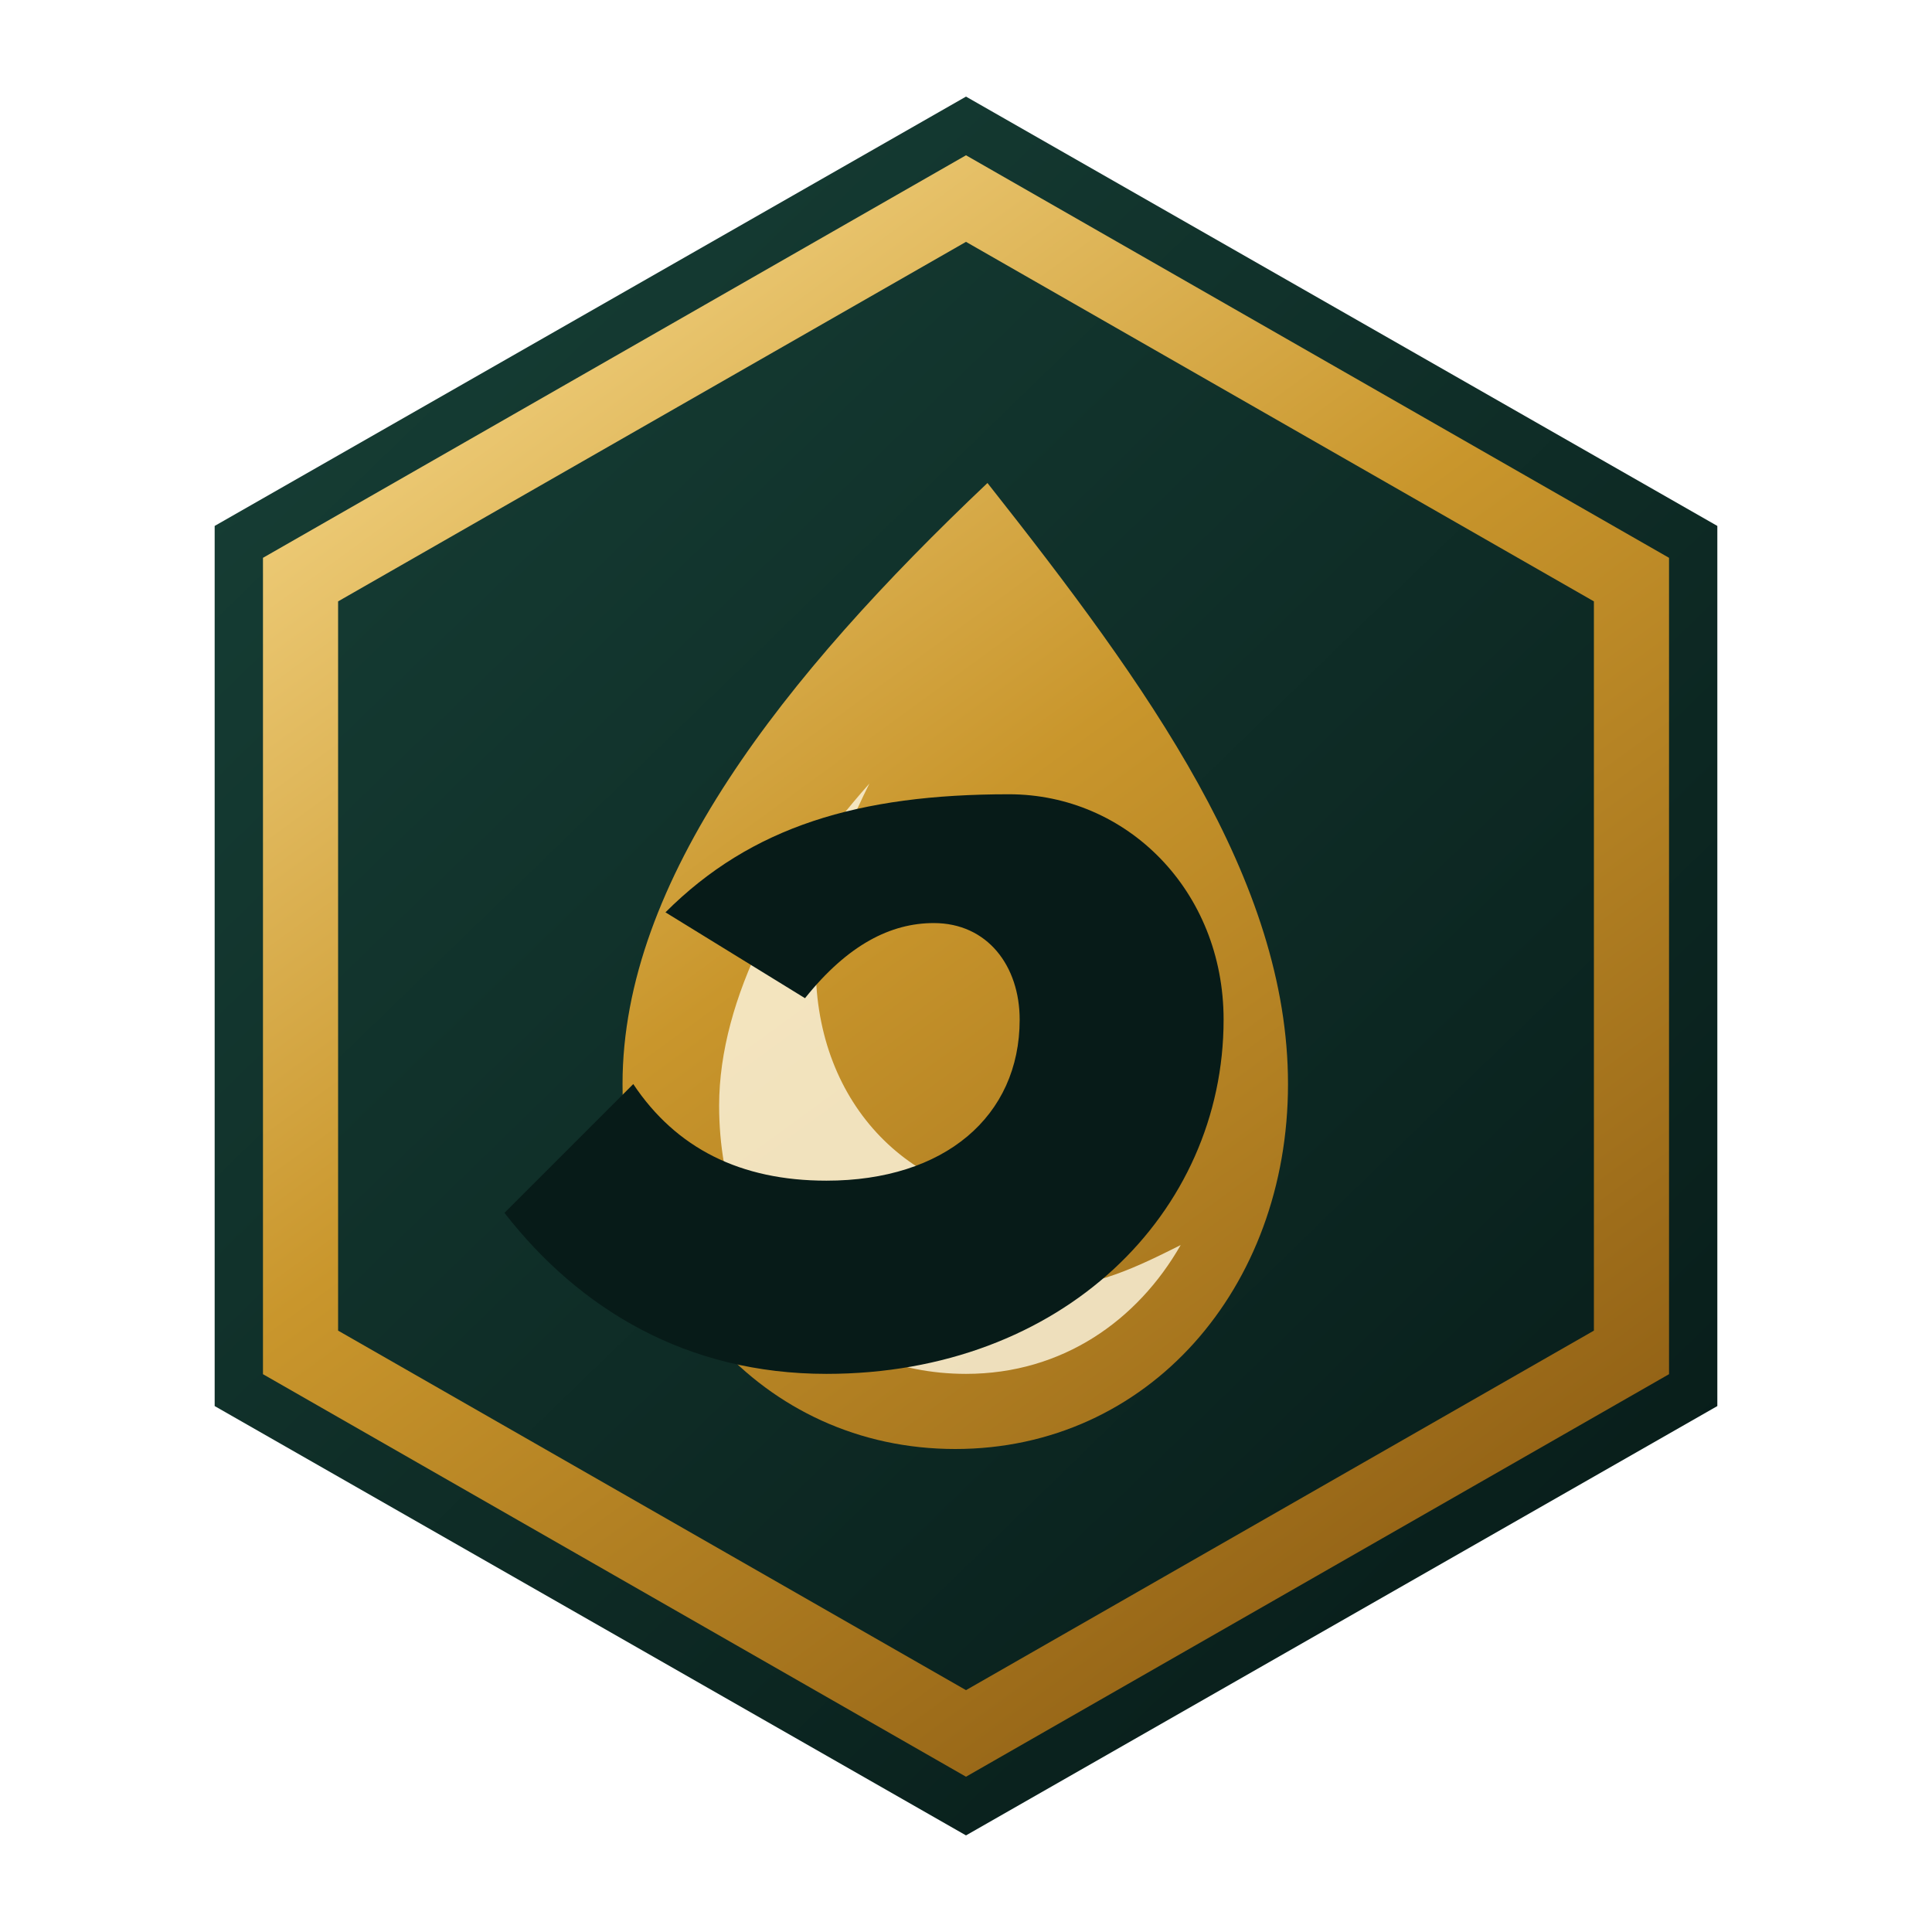
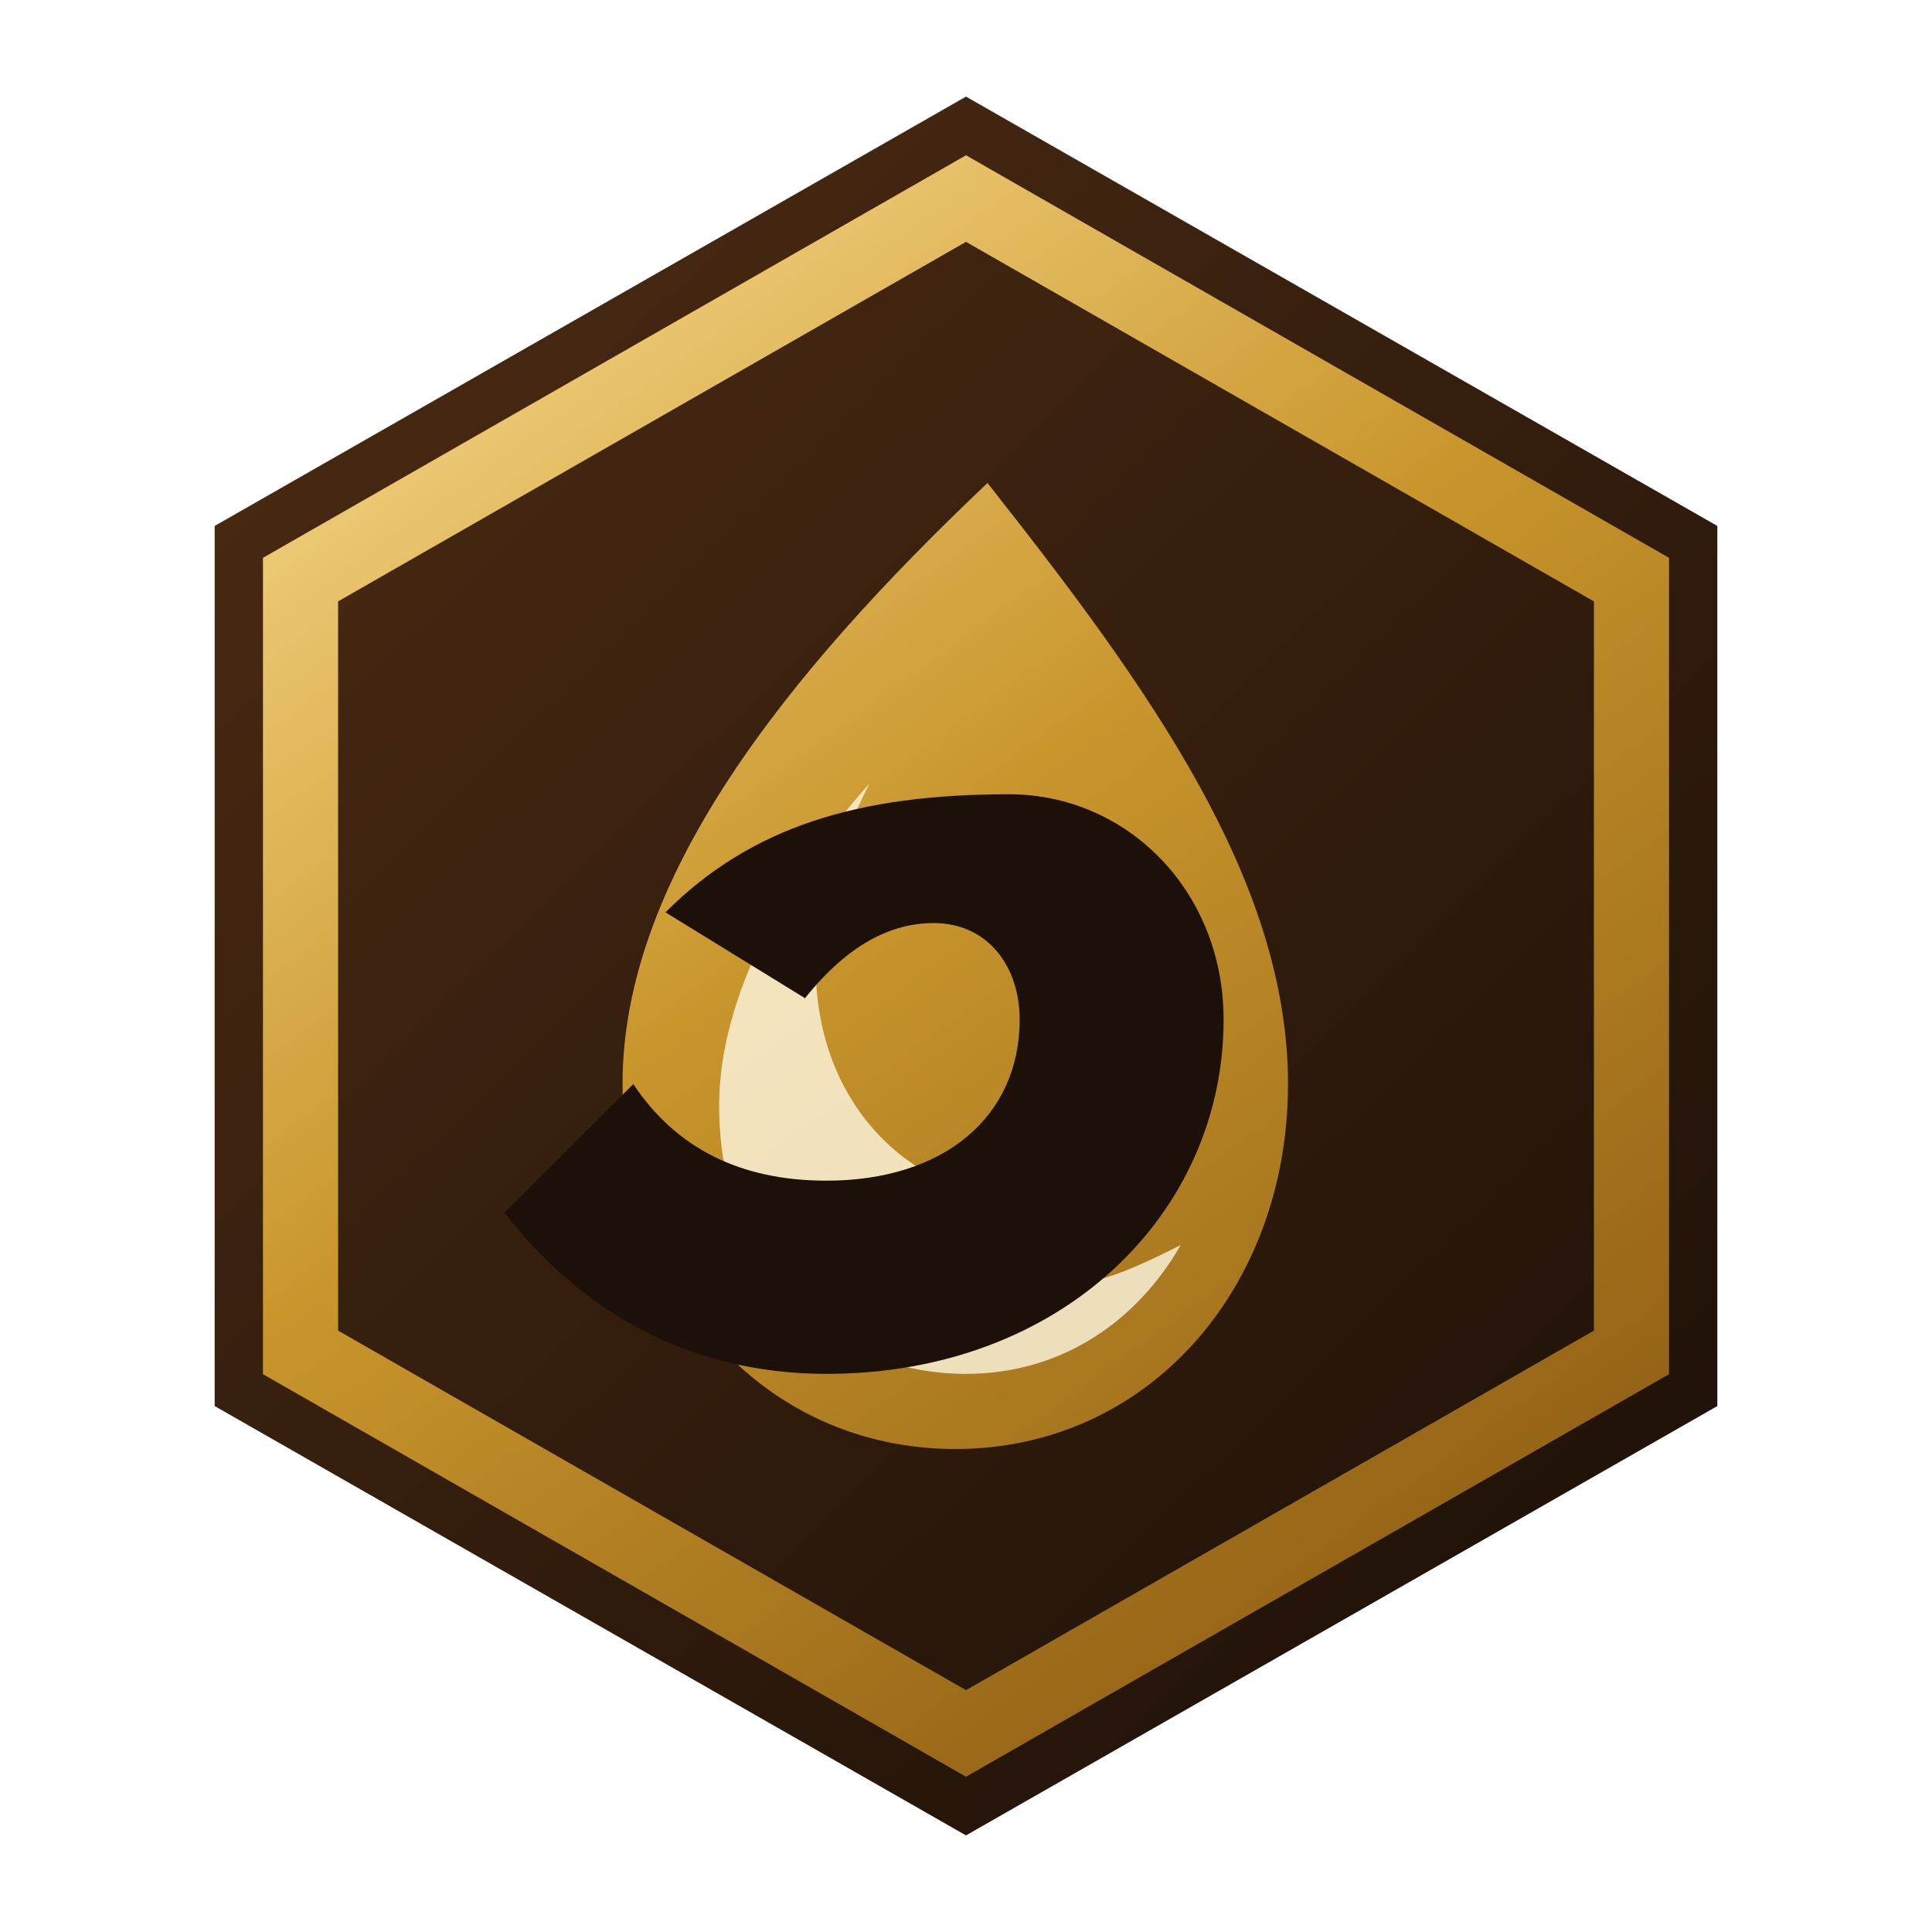
<svg xmlns="http://www.w3.org/2000/svg" viewBox="0 0 180 180" role="img" aria-labelledby="title desc">
  <defs>
    <linearGradient id="gold" x1="40" y1="18" x2="142" y2="158" gradientUnits="userSpaceOnUse">
      <stop offset="0" stop-color="#F6D889" />
      <stop offset=".44" stop-color="#C9962C" />
      <stop offset="1" stop-color="#8A5A12" />
    </linearGradient>
-     <linearGradient id="green" x1="28" y1="24" x2="158" y2="158" gradientUnits="userSpaceOnUse">
-       <stop offset="0" stop-color="#163E35" />
-       <stop offset="1" stop-color="#071B18" />
+     <linearGradient id="brown" x1="28" y1="24" x2="158" y2="158" gradientUnits="userSpaceOnUse">
+       <stop offset="0" stop-color="#4A2A12" />
+       <stop offset="1" stop-color="#1C1008" />
    </linearGradient>
  </defs>
-   <path fill="url(#green)" d="M90 9 160 49v82L90 171l-70-40V49L90 9Z" />
+   <path fill="url(#brown)" d="M90 9 160 49v82L90 171l-70-40V49L90 9Z" />
  <path fill="none" stroke="url(#gold)" stroke-width="7" d="M90 18.5 152 54v72L90 161.5 28 126V54L90 18.5Z" />
  <path fill="url(#gold)" d="M92 45c15 19 28 37 28 56 0 19-13 34-31 34s-31-15-31-34c0-19 15-38 34-56Z" />
  <path fill="#FDF5DE" d="M97 112c-12 0-21-9-21-22 0-5 2-11 5-17-8 9-14 20-14 30 0 15 10 25 23 25 9 0 16-5 20-12-4 2-8 4-13 4Z" opacity=".82" />
-   <path fill="#071B18" d="M94 74c11 0 20 9 20 21 0 18-15 33-37 33-13 0-23-6-30-15l12-12c4 6 10 9 18 9 11 0 18-6 18-15 0-5-3-9-8-9-4 0-8 2-12 7l-13-8c8-8 18-11 32-11Z" />
+   <path fill="#1C1008" d="M94 74c11 0 20 9 20 21 0 18-15 33-37 33-13 0-23-6-30-15l12-12c4 6 10 9 18 9 11 0 18-6 18-15 0-5-3-9-8-9-4 0-8 2-12 7l-13-8c8-8 18-11 32-11Z" />
</svg>
